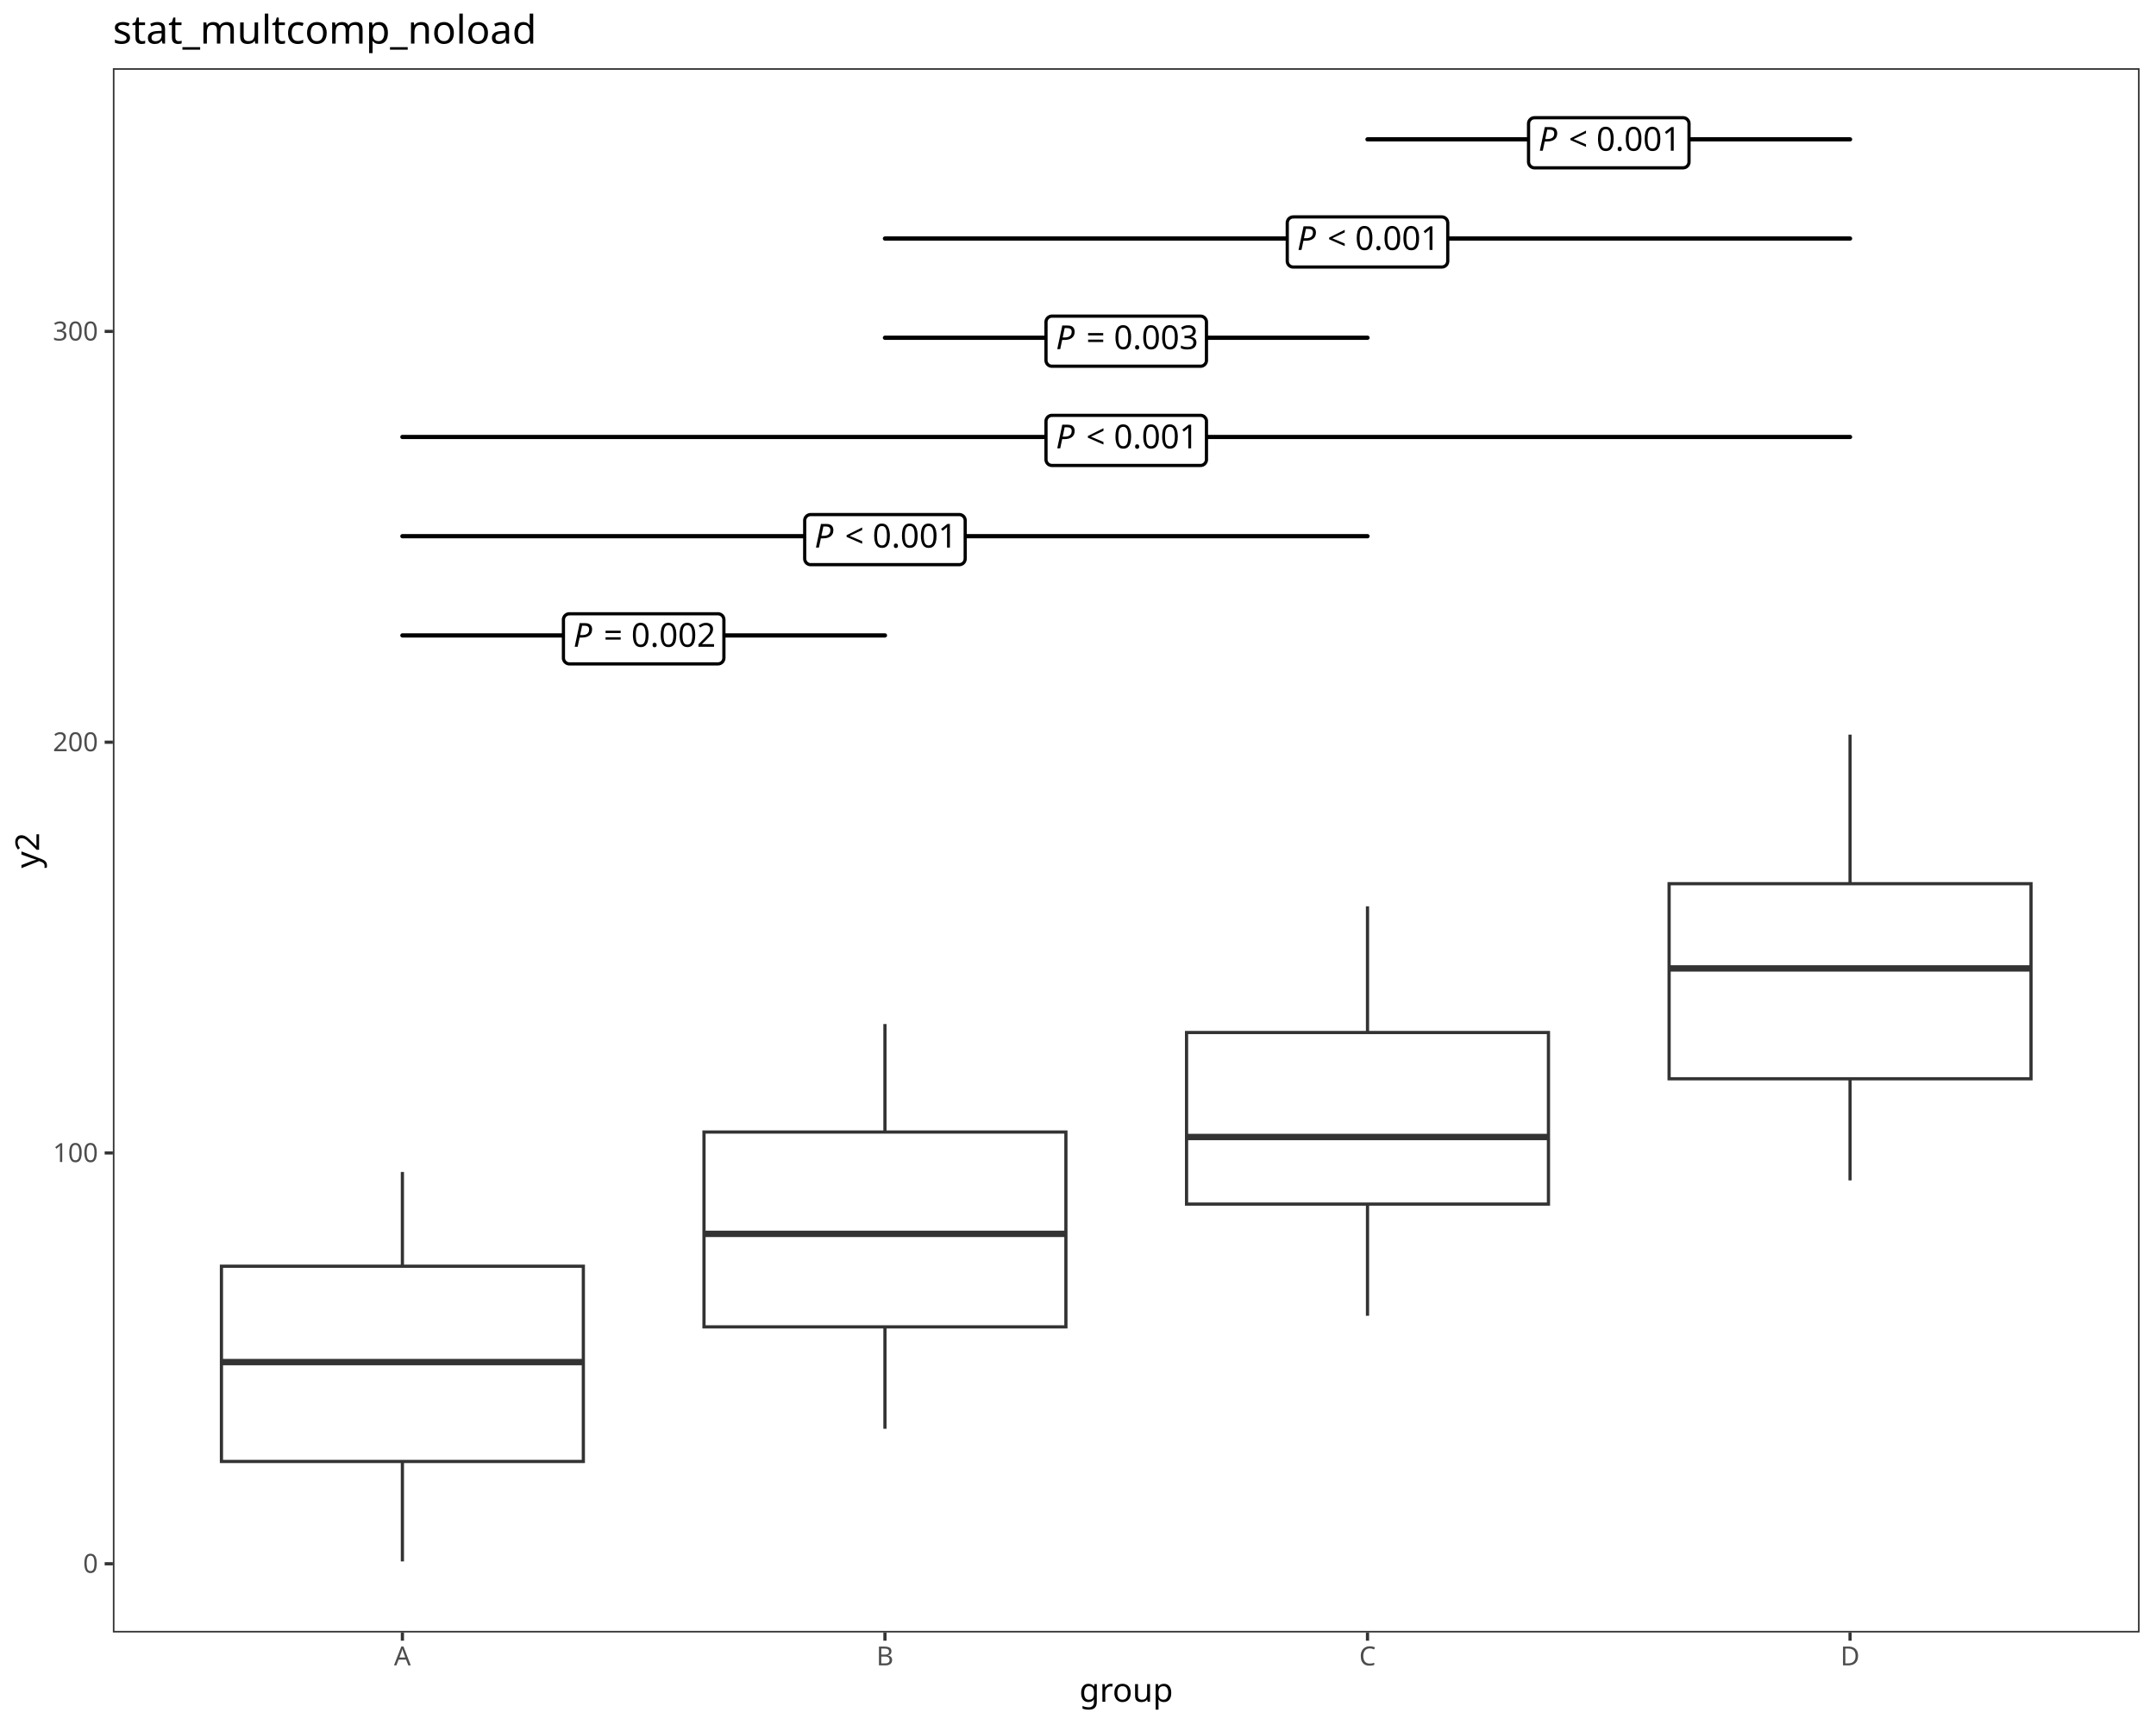
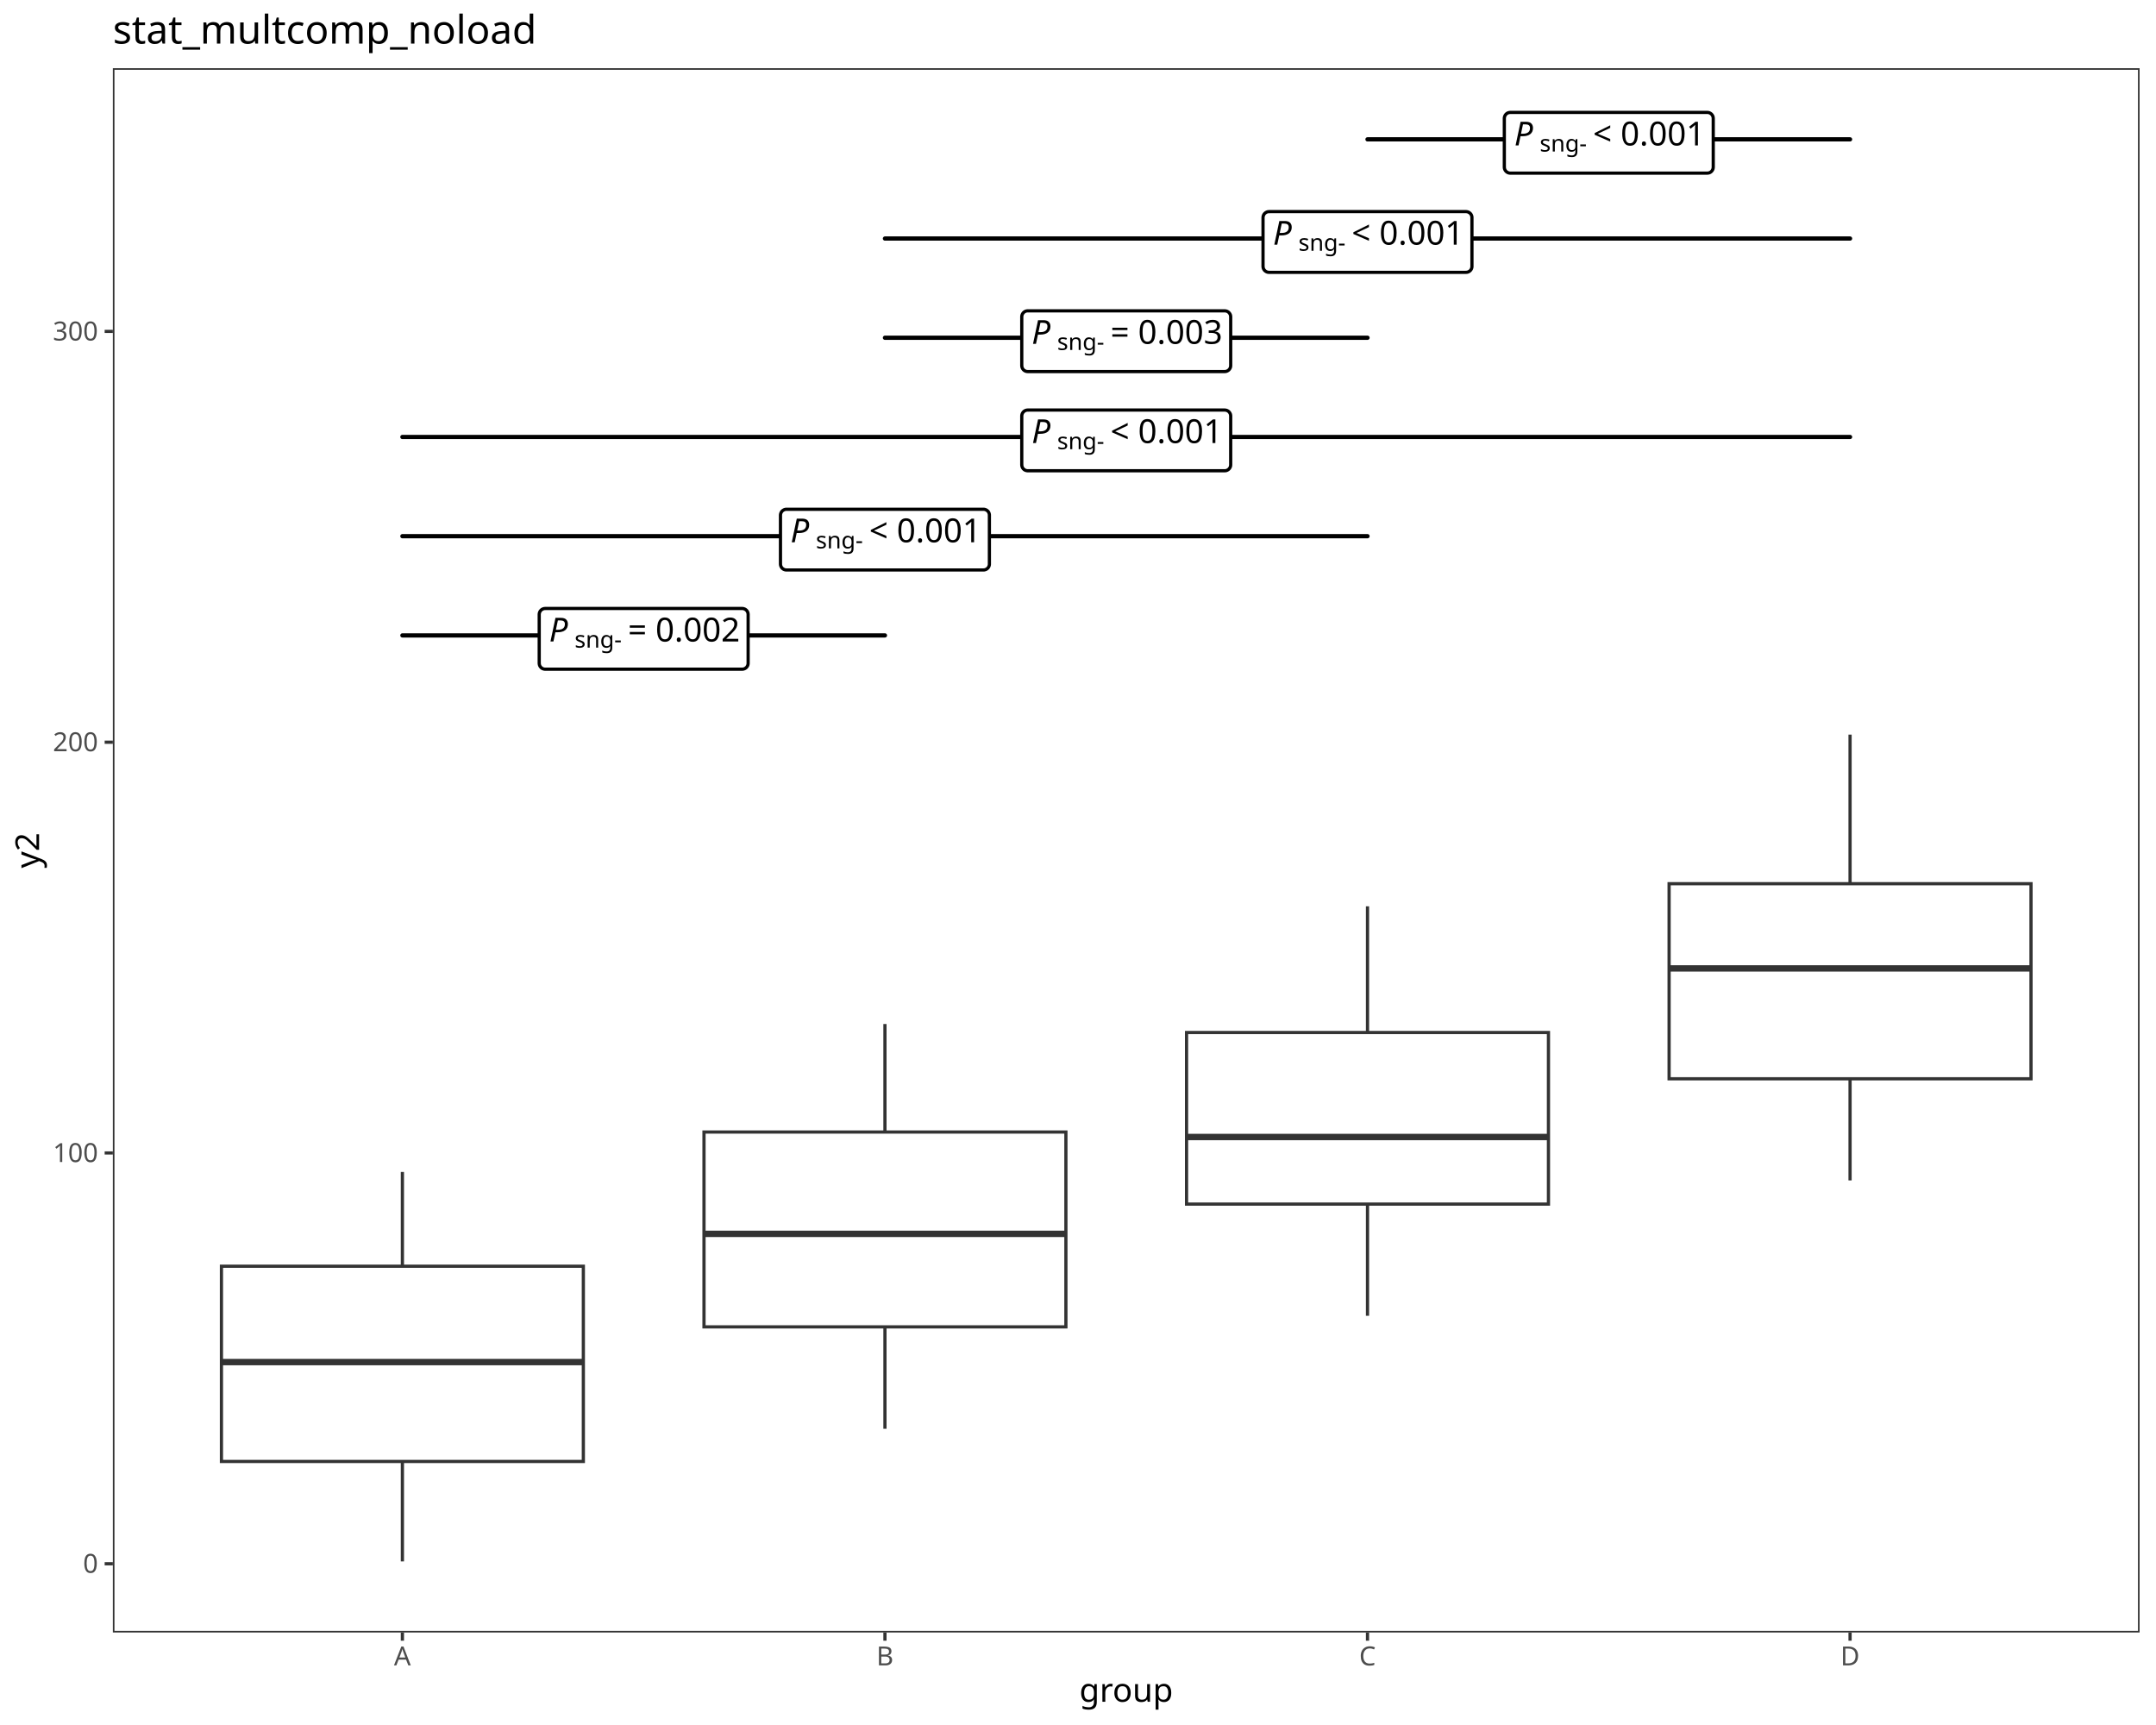
<svg xmlns="http://www.w3.org/2000/svg" class="svglite" data-engine-version="2.0" width="720.00pt" height="576.00pt" viewBox="0 0 720.00 576.00">
  <defs>
    <style type="text/css">
    .svglite line, .svglite polyline, .svglite polygon, .svglite path, .svglite rect, .svglite circle {
      fill: none;
      stroke: #000000;
      stroke-linecap: round;
      stroke-linejoin: round;
      stroke-miterlimit: 10.00;
    }
  </style>
  </defs>
  <rect width="100%" height="100%" style="stroke: none; fill: #FFFFFF;" />
  <defs>
    <clipPath id="cpMC4wMHw3MjAuMDB8MC4wMHw1NzYuMDA=">
      <rect x="0.00" y="0.00" width="720.00" height="576.00" />
    </clipPath>
  </defs>
  <g clip-path="url(#cpMC4wMHw3MjAuMDB8MC4wMHw1NzYuMDA=)">
    <rect x="0.00" y="0.00" width="720.00" height="576.00" style="stroke-width: 1.07; stroke: #FFFFFF; fill: #FFFFFF;" />
  </g>
  <defs>
    <clipPath id="cpMzcuNjl8NzE0LjUyfDIyLjc4fDU0NS4xMQ==">
      <rect x="37.69" y="22.78" width="676.83" height="522.33" />
    </clipPath>
  </defs>
  <g clip-path="url(#cpMzcuNjl8NzE0LjUyfDIyLjc4fDU0NS4xMQ==)">
    <rect x="37.69" y="22.78" width="676.83" height="522.33" style="stroke-width: 1.07; stroke: none; fill: #FFFFFF;" />
    <line x1="134.38" y1="422.81" x2="134.38" y2="391.33" style="stroke-width: 1.07; stroke: #333333; stroke-linecap: butt;" />
    <line x1="134.38" y1="488.00" x2="134.38" y2="521.37" style="stroke-width: 1.07; stroke: #333333; stroke-linecap: butt;" />
    <polygon points="73.95,422.81 73.95,488.00 194.81,488.00 194.81,422.81 73.95,422.81 " style="stroke-width: 1.07; stroke: #333333; stroke-linecap: butt; stroke-linejoin: miter; fill: #FFFFFF;" />
    <line x1="73.95" y1="454.82" x2="194.81" y2="454.82" style="stroke-width: 2.13; stroke: #333333; stroke-linecap: butt; stroke-linejoin: miter;" />
    <line x1="295.53" y1="378.00" x2="295.53" y2="341.94" style="stroke-width: 1.07; stroke: #333333; stroke-linecap: butt;" />
    <line x1="295.53" y1="443.06" x2="295.53" y2="477.08" style="stroke-width: 1.07; stroke: #333333; stroke-linecap: butt;" />
    <polygon points="235.10,378.00 235.10,443.06 355.96,443.06 355.96,378.00 235.10,378.00 " style="stroke-width: 1.07; stroke: #333333; stroke-linecap: butt; stroke-linejoin: miter; fill: #FFFFFF;" />
    <line x1="235.10" y1="412.00" x2="355.96" y2="412.00" style="stroke-width: 2.13; stroke: #333333; stroke-linecap: butt; stroke-linejoin: miter;" />
    <line x1="456.68" y1="344.77" x2="456.68" y2="302.63" style="stroke-width: 1.07; stroke: #333333; stroke-linecap: butt;" />
    <line x1="456.68" y1="402.06" x2="456.68" y2="439.35" style="stroke-width: 1.07; stroke: #333333; stroke-linecap: butt;" />
    <polygon points="396.25,344.77 396.25,402.06 517.11,402.06 517.11,344.77 396.25,344.77 " style="stroke-width: 1.07; stroke: #333333; stroke-linecap: butt; stroke-linejoin: miter; fill: #FFFFFF;" />
    <line x1="396.25" y1="379.66" x2="517.11" y2="379.66" style="stroke-width: 2.13; stroke: #333333; stroke-linecap: butt; stroke-linejoin: miter;" />
    <line x1="617.83" y1="295.08" x2="617.83" y2="245.30" style="stroke-width: 1.07; stroke: #333333; stroke-linecap: butt;" />
    <line x1="617.83" y1="360.22" x2="617.83" y2="394.15" style="stroke-width: 1.07; stroke: #333333; stroke-linecap: butt;" />
    <polygon points="557.40,295.08 557.40,360.22 678.26,360.22 678.26,295.08 557.40,295.08 " style="stroke-width: 1.07; stroke: #333333; stroke-linecap: butt; stroke-linejoin: miter; fill: #FFFFFF;" />
    <line x1="557.40" y1="323.37" x2="678.26" y2="323.37" style="stroke-width: 2.13; stroke: #333333; stroke-linecap: butt; stroke-linejoin: miter;" />
    <line x1="134.38" y1="212.17" x2="295.53" y2="212.17" style="stroke-width: 1.42;" />
-     <polygon points="190.14,221.68 239.76,221.68 239.68,221.68 240.00,221.67 240.32,221.60 240.62,221.49 240.89,221.33 241.14,221.13 241.35,220.89 241.52,220.62 241.65,220.32 241.72,220.01 241.75,219.69 241.75,219.69 241.75,206.94 241.75,206.94 241.72,206.62 241.65,206.31 241.52,206.01 241.35,205.74 241.14,205.50 240.89,205.30 240.62,205.14 240.32,205.03 240.00,204.96 239.76,204.95 190.14,204.95 190.38,204.96 190.06,204.95 189.75,204.99 189.44,205.08 189.15,205.22 188.89,205.40 188.66,205.62 188.46,205.87 188.32,206.16 188.21,206.46 188.16,206.78 188.16,206.94 188.16,219.69 188.16,219.53 188.16,219.85 188.21,220.17 188.32,220.47 188.46,220.76 188.66,221.01 188.89,221.23 189.15,221.41 189.44,221.55 189.75,221.64 190.06,221.68 " style="stroke-width: 1.07; fill: #FFFFFF;" />
-     <text x="191.47" y="215.97" style="font-size: 11.04px; font-style: italic; font-family: sans;" textLength="7.37px" lengthAdjust="spacingAndGlyphs">P</text>
-     <text x="198.83" y="215.97" style="font-size: 11.04px; font-family: sans;" textLength="2.76px" lengthAdjust="spacingAndGlyphs"> </text>
-     <text x="201.60" y="215.97" style="font-size: 11.04px; font-family: sans;" textLength="6.45px" lengthAdjust="spacingAndGlyphs">=</text>
-     <text x="208.05" y="215.97" style="font-size: 11.04px; font-family: sans;" textLength="2.76px" lengthAdjust="spacingAndGlyphs"> </text>
-     <text x="210.81" y="215.97" style="font-size: 11.04px; font-family: sans;" textLength="27.63px" lengthAdjust="spacingAndGlyphs">0.002</text>
+     <polygon points="182.06,223.45 247.85,223.45 247.77,223.45 248.09,223.44 248.40,223.37 248.70,223.26 248.98,223.10 249.23,222.90 249.44,222.66 249.61,222.39 249.74,222.09 249.81,221.78 249.84,221.46 249.84,221.46 249.84,205.17 249.84,205.17 249.81,204.85 249.74,204.54 249.61,204.24 249.44,203.97 249.23,203.73 248.98,203.53 248.70,203.37 248.40,203.26 248.09,203.19 247.85,203.18 182.06,203.18 182.30,203.19 181.98,203.18 181.66,203.22 181.35,203.31 181.06,203.45 180.80,203.63 180.57,203.85 180.38,204.10 180.23,204.39 180.13,204.69 180.08,205.01 180.07,205.17 180.07,221.46 180.08,221.30 180.08,221.62 180.13,221.94 180.23,222.24 180.38,222.53 180.57,222.78 180.80,223.00 181.06,223.19 181.35,223.32 181.66,223.41 181.98,223.45 " style="stroke-width: 1.07; fill: #FFFFFF;" />
+     <text x="183.38" y="214.20" style="font-size: 11.04px; font-style: italic; font-family: sans;" textLength="7.37px" lengthAdjust="spacingAndGlyphs">P</text>
+     <text x="191.89" y="216.24" style="font-size: 7.73px; font-family: sans;" textLength="15.04px" lengthAdjust="spacingAndGlyphs">sng-</text>
+     <text x="206.92" y="214.20" style="font-size: 11.04px; font-family: sans;" textLength="2.76px" lengthAdjust="spacingAndGlyphs"> </text>
+     <text x="209.69" y="214.20" style="font-size: 11.04px; font-family: sans;" textLength="6.45px" lengthAdjust="spacingAndGlyphs">=</text>
+     <text x="216.14" y="214.20" style="font-size: 11.04px; font-family: sans;" textLength="2.76px" lengthAdjust="spacingAndGlyphs"> </text>
+     <text x="218.90" y="214.20" style="font-size: 11.04px; font-family: sans;" textLength="27.63px" lengthAdjust="spacingAndGlyphs">0.002</text>
    <line x1="134.38" y1="179.04" x2="456.68" y2="179.04" style="stroke-width: 1.42;" />
-     <polygon points="270.72,188.55 320.34,188.55 320.26,188.55 320.58,188.54 320.89,188.47 321.19,188.36 321.47,188.20 321.72,188.00 321.93,187.76 322.10,187.49 322.22,187.19 322.30,186.88 322.33,186.57 322.33,186.57 322.33,173.81 322.33,173.81 322.30,173.49 322.22,173.18 322.10,172.88 321.93,172.61 321.72,172.37 321.47,172.17 321.19,172.01 320.89,171.90 320.58,171.83 320.34,171.82 270.72,171.82 270.96,171.83 270.64,171.82 270.32,171.86 270.01,171.95 269.73,172.09 269.46,172.27 269.23,172.49 269.04,172.75 268.89,173.03 268.79,173.33 268.74,173.65 268.73,173.81 268.73,186.57 268.74,186.41 268.74,186.72 268.79,187.04 268.89,187.34 269.04,187.63 269.23,187.88 269.46,188.10 269.73,188.29 270.01,188.42 270.32,188.51 270.64,188.55 " style="stroke-width: 1.07; fill: #FFFFFF;" />
-     <text x="272.04" y="182.84" style="font-size: 11.04px; font-style: italic; font-family: sans;" textLength="7.37px" lengthAdjust="spacingAndGlyphs">P</text>
-     <text x="279.41" y="182.84" style="font-size: 11.04px; font-family: sans;" textLength="2.76px" lengthAdjust="spacingAndGlyphs"> </text>
-     <text x="282.17" y="182.84" style="font-size: 11.04px; font-family: sans;" textLength="6.45px" lengthAdjust="spacingAndGlyphs">&lt;</text>
-     <text x="288.62" y="182.84" style="font-size: 11.04px; font-family: sans;" textLength="2.76px" lengthAdjust="spacingAndGlyphs"> </text>
-     <text x="291.39" y="182.84" style="font-size: 11.04px; font-family: sans;" textLength="27.63px" lengthAdjust="spacingAndGlyphs">0.001</text>
+     <polygon points="262.63,190.32 328.43,190.32 328.35,190.32 328.67,190.31 328.98,190.24 329.28,190.13 329.56,189.97 329.80,189.77 330.02,189.53 330.19,189.26 330.31,188.96 330.39,188.65 330.41,188.34 330.41,188.34 330.41,172.04 330.41,172.04 330.39,171.72 330.31,171.41 330.19,171.11 330.02,170.84 329.80,170.60 329.56,170.40 329.28,170.24 328.98,170.13 328.67,170.06 328.43,170.05 262.63,170.05 262.87,170.06 262.55,170.05 262.23,170.09 261.93,170.18 261.64,170.32 261.37,170.50 261.14,170.72 260.95,170.98 260.80,171.26 260.70,171.56 260.65,171.88 260.64,172.04 260.64,188.34 260.65,188.18 260.65,188.50 260.70,188.81 260.80,189.11 260.95,189.40 261.14,189.65 261.37,189.87 261.64,190.06 261.93,190.19 262.23,190.28 262.55,190.32 " style="stroke-width: 1.07; fill: #FFFFFF;" />
+     <text x="263.96" y="181.07" style="font-size: 11.04px; font-style: italic; font-family: sans;" textLength="7.37px" lengthAdjust="spacingAndGlyphs">P</text>
+     <text x="272.46" y="183.11" style="font-size: 7.73px; font-family: sans;" textLength="15.04px" lengthAdjust="spacingAndGlyphs">sng-</text>
+     <text x="287.50" y="181.07" style="font-size: 11.04px; font-family: sans;" textLength="2.76px" lengthAdjust="spacingAndGlyphs"> </text>
+     <text x="290.26" y="181.07" style="font-size: 11.04px; font-family: sans;" textLength="6.45px" lengthAdjust="spacingAndGlyphs">&lt;</text>
+     <text x="296.71" y="181.07" style="font-size: 11.04px; font-family: sans;" textLength="2.76px" lengthAdjust="spacingAndGlyphs"> </text>
+     <text x="299.47" y="181.07" style="font-size: 11.04px; font-family: sans;" textLength="27.63px" lengthAdjust="spacingAndGlyphs">0.001</text>
    <line x1="134.38" y1="145.91" x2="617.83" y2="145.91" style="stroke-width: 1.42;" />
-     <polygon points="351.29,155.42 400.91,155.42 400.83,155.42 401.15,155.41 401.47,155.35 401.77,155.23 402.04,155.07 402.29,154.87 402.50,154.63 402.67,154.36 402.80,154.07 402.88,153.76 402.90,153.44 402.90,153.44 402.90,140.68 402.90,140.68 402.88,140.36 402.80,140.05 402.67,139.76 402.50,139.49 402.29,139.25 402.04,139.04 401.77,138.88 401.47,138.77 401.15,138.71 400.91,138.69 351.29,138.69 351.53,138.71 351.21,138.69 350.90,138.73 350.59,138.82 350.30,138.96 350.04,139.14 349.81,139.36 349.62,139.62 349.47,139.90 349.37,140.20 349.31,140.52 349.31,140.68 349.31,153.44 349.31,153.28 349.31,153.60 349.37,153.91 349.47,154.22 349.62,154.50 349.81,154.75 350.04,154.98 350.30,155.16 350.59,155.29 350.90,155.38 351.21,155.42 " style="stroke-width: 1.07; fill: #FFFFFF;" />
-     <text x="352.62" y="149.71" style="font-size: 11.04px; font-style: italic; font-family: sans;" textLength="7.37px" lengthAdjust="spacingAndGlyphs">P</text>
-     <text x="359.99" y="149.71" style="font-size: 11.04px; font-family: sans;" textLength="2.76px" lengthAdjust="spacingAndGlyphs"> </text>
-     <text x="362.75" y="149.71" style="font-size: 11.04px; font-family: sans;" textLength="6.45px" lengthAdjust="spacingAndGlyphs">&lt;</text>
-     <text x="369.20" y="149.71" style="font-size: 11.04px; font-family: sans;" textLength="2.76px" lengthAdjust="spacingAndGlyphs"> </text>
-     <text x="371.96" y="149.71" style="font-size: 11.04px; font-family: sans;" textLength="27.63px" lengthAdjust="spacingAndGlyphs">0.001</text>
+     <polygon points="343.21,157.19 409.00,157.19 408.92,157.19 409.24,157.18 409.55,157.12 409.85,157.00 410.13,156.84 410.38,156.64 410.59,156.40 410.76,156.13 410.89,155.84 410.96,155.53 410.99,155.21 410.99,155.21 410.99,138.91 410.99,138.91 410.96,138.59 410.89,138.28 410.76,137.99 410.59,137.71 410.38,137.48 410.13,137.27 409.85,137.11 409.55,137.00 409.24,136.94 409.00,136.92 343.21,136.92 343.45,136.94 343.13,136.92 342.81,136.96 342.50,137.05 342.21,137.19 341.95,137.37 341.72,137.59 341.53,137.85 341.38,138.13 341.28,138.43 341.23,138.75 341.22,138.91 341.22,155.21 341.23,155.05 341.23,155.37 341.28,155.68 341.38,155.99 341.53,156.27 341.72,156.52 341.95,156.75 342.21,156.93 342.50,157.06 342.81,157.15 343.13,157.19 " style="stroke-width: 1.07; fill: #FFFFFF;" />
+     <text x="344.53" y="147.94" style="font-size: 11.04px; font-style: italic; font-family: sans;" textLength="7.37px" lengthAdjust="spacingAndGlyphs">P</text>
+     <text x="353.04" y="149.99" style="font-size: 7.73px; font-family: sans;" textLength="15.04px" lengthAdjust="spacingAndGlyphs">sng-</text>
+     <text x="368.07" y="147.94" style="font-size: 11.04px; font-family: sans;" textLength="2.76px" lengthAdjust="spacingAndGlyphs"> </text>
+     <text x="370.84" y="147.94" style="font-size: 11.04px; font-family: sans;" textLength="6.45px" lengthAdjust="spacingAndGlyphs">&lt;</text>
+     <text x="377.29" y="147.94" style="font-size: 11.04px; font-family: sans;" textLength="2.76px" lengthAdjust="spacingAndGlyphs"> </text>
+     <text x="380.05" y="147.94" style="font-size: 11.04px; font-family: sans;" textLength="27.63px" lengthAdjust="spacingAndGlyphs">0.001</text>
    <line x1="295.53" y1="112.78" x2="456.68" y2="112.78" style="stroke-width: 1.42;" />
-     <polygon points="351.29,122.29 400.91,122.29 400.83,122.29 401.15,122.28 401.47,122.22 401.77,122.10 402.04,121.94 402.29,121.74 402.50,121.50 402.67,121.23 402.80,120.94 402.88,120.63 402.90,120.31 402.90,120.31 402.90,107.55 402.90,107.55 402.88,107.23 402.80,106.92 402.67,106.63 402.50,106.36 402.29,106.12 402.04,105.91 401.77,105.75 401.47,105.64 401.15,105.58 400.91,105.56 351.29,105.56 351.53,105.58 351.21,105.56 350.90,105.60 350.59,105.69 350.30,105.83 350.04,106.01 349.81,106.23 349.62,106.49 349.47,106.77 349.37,107.07 349.31,107.39 349.31,107.55 349.31,120.31 349.31,120.15 349.31,120.47 349.37,120.78 349.47,121.09 349.62,121.37 349.81,121.63 350.04,121.85 350.30,122.03 350.59,122.17 350.90,122.25 351.21,122.29 " style="stroke-width: 1.07; fill: #FFFFFF;" />
-     <text x="352.62" y="116.59" style="font-size: 11.04px; font-style: italic; font-family: sans;" textLength="7.37px" lengthAdjust="spacingAndGlyphs">P</text>
-     <text x="359.99" y="116.59" style="font-size: 11.04px; font-family: sans;" textLength="2.76px" lengthAdjust="spacingAndGlyphs"> </text>
-     <text x="362.75" y="116.59" style="font-size: 11.04px; font-family: sans;" textLength="6.45px" lengthAdjust="spacingAndGlyphs">=</text>
-     <text x="369.20" y="116.59" style="font-size: 11.04px; font-family: sans;" textLength="2.76px" lengthAdjust="spacingAndGlyphs"> </text>
-     <text x="371.96" y="116.59" style="font-size: 11.04px; font-family: sans;" textLength="27.63px" lengthAdjust="spacingAndGlyphs">0.003</text>
+     <polygon points="343.21,124.07 409.00,124.07 408.92,124.06 409.24,124.05 409.55,123.99 409.85,123.87 410.13,123.71 410.38,123.51 410.59,123.27 410.76,123.00 410.89,122.71 410.96,122.40 410.99,122.08 410.99,122.08 410.99,105.78 410.99,105.78 410.96,105.46 410.89,105.15 410.76,104.86 410.59,104.59 410.38,104.35 410.13,104.14 409.85,103.98 409.55,103.87 409.24,103.81 409.00,103.79 343.21,103.79 343.45,103.81 343.13,103.79 342.81,103.83 342.50,103.92 342.21,104.06 341.95,104.24 341.72,104.46 341.53,104.72 341.38,105.00 341.28,105.30 341.23,105.62 341.22,105.78 341.22,122.08 341.23,121.92 341.23,122.24 341.28,122.55 341.38,122.86 341.53,123.14 341.72,123.40 341.95,123.62 342.21,123.80 342.50,123.94 342.81,124.03 343.13,124.06 " style="stroke-width: 1.07; fill: #FFFFFF;" />
+     <text x="344.53" y="114.81" style="font-size: 11.04px; font-style: italic; font-family: sans;" textLength="7.37px" lengthAdjust="spacingAndGlyphs">P</text>
+     <text x="353.04" y="116.86" style="font-size: 7.73px; font-family: sans;" textLength="15.04px" lengthAdjust="spacingAndGlyphs">sng-</text>
+     <text x="368.07" y="114.81" style="font-size: 11.04px; font-family: sans;" textLength="2.76px" lengthAdjust="spacingAndGlyphs"> </text>
+     <text x="370.84" y="114.81" style="font-size: 11.04px; font-family: sans;" textLength="6.45px" lengthAdjust="spacingAndGlyphs">=</text>
+     <text x="377.29" y="114.81" style="font-size: 11.04px; font-family: sans;" textLength="2.76px" lengthAdjust="spacingAndGlyphs"> </text>
+     <text x="380.05" y="114.81" style="font-size: 11.04px; font-family: sans;" textLength="27.63px" lengthAdjust="spacingAndGlyphs">0.003</text>
    <line x1="295.53" y1="79.65" x2="617.83" y2="79.65" style="stroke-width: 1.42;" />
-     <polygon points="431.87,89.17 481.49,89.17 481.41,89.16 481.73,89.15 482.04,89.09 482.34,88.97 482.62,88.81 482.87,88.61 483.08,88.37 483.25,88.10 483.37,87.81 483.45,87.50 483.48,87.18 483.48,87.18 483.48,74.42 483.48,74.42 483.45,74.10 483.37,73.79 483.25,73.50 483.08,73.23 482.87,72.99 482.62,72.79 482.34,72.63 482.04,72.51 481.73,72.45 481.49,72.43 431.87,72.43 432.11,72.45 431.79,72.44 431.47,72.47 431.17,72.56 430.88,72.70 430.61,72.88 430.38,73.10 430.19,73.36 430.04,73.64 429.94,73.95 429.89,74.26 429.88,74.42 429.88,87.18 429.89,87.02 429.89,87.34 429.94,87.65 430.04,87.96 430.19,88.24 430.38,88.50 430.61,88.72 430.88,88.90 431.17,89.04 431.47,89.13 431.79,89.16 " style="stroke-width: 1.07; fill: #FFFFFF;" />
-     <text x="433.19" y="83.46" style="font-size: 11.04px; font-style: italic; font-family: sans;" textLength="7.37px" lengthAdjust="spacingAndGlyphs">P</text>
-     <text x="440.56" y="83.46" style="font-size: 11.04px; font-family: sans;" textLength="2.76px" lengthAdjust="spacingAndGlyphs"> </text>
-     <text x="443.32" y="83.46" style="font-size: 11.04px; font-family: sans;" textLength="6.45px" lengthAdjust="spacingAndGlyphs">&lt;</text>
-     <text x="449.77" y="83.46" style="font-size: 11.04px; font-family: sans;" textLength="2.76px" lengthAdjust="spacingAndGlyphs"> </text>
-     <text x="452.54" y="83.46" style="font-size: 11.04px; font-family: sans;" textLength="27.63px" lengthAdjust="spacingAndGlyphs">0.001</text>
+     <polygon points="423.78,90.94 489.58,90.94 489.50,90.93 489.82,90.92 490.13,90.86 490.43,90.74 490.71,90.58 490.95,90.38 491.17,90.14 491.34,89.87 491.46,89.58 491.54,89.27 491.56,88.95 491.56,88.95 491.56,72.65 491.56,72.65 491.54,72.33 491.46,72.02 491.34,71.73 491.17,71.46 490.95,71.22 490.71,71.02 490.43,70.86 490.13,70.74 489.82,70.68 489.58,70.66 423.78,70.66 424.02,70.68 423.70,70.67 423.38,70.70 423.08,70.79 422.79,70.93 422.53,71.11 422.29,71.33 422.10,71.59 421.95,71.87 421.85,72.18 421.80,72.49 421.79,72.65 421.79,88.95 421.80,88.79 421.80,89.11 421.85,89.42 421.95,89.73 422.10,90.01 422.29,90.27 422.53,90.49 422.79,90.67 423.08,90.81 423.38,90.90 423.70,90.93 " style="stroke-width: 1.07; fill: #FFFFFF;" />
+     <text x="425.11" y="81.69" style="font-size: 11.04px; font-style: italic; font-family: sans;" textLength="7.37px" lengthAdjust="spacingAndGlyphs">P</text>
+     <text x="433.61" y="83.73" style="font-size: 7.73px; font-family: sans;" textLength="15.04px" lengthAdjust="spacingAndGlyphs">sng-</text>
+     <text x="448.65" y="81.69" style="font-size: 11.04px; font-family: sans;" textLength="2.76px" lengthAdjust="spacingAndGlyphs"> </text>
+     <text x="451.41" y="81.69" style="font-size: 11.04px; font-family: sans;" textLength="6.45px" lengthAdjust="spacingAndGlyphs">&lt;</text>
+     <text x="457.86" y="81.69" style="font-size: 11.04px; font-family: sans;" textLength="2.76px" lengthAdjust="spacingAndGlyphs"> </text>
+     <text x="460.62" y="81.69" style="font-size: 11.04px; font-family: sans;" textLength="27.63px" lengthAdjust="spacingAndGlyphs">0.001</text>
    <line x1="456.68" y1="46.53" x2="617.83" y2="46.53" style="stroke-width: 1.42;" />
-     <polygon points="512.45,56.04 562.06,56.04 561.98,56.04 562.30,56.02 562.62,55.96 562.92,55.85 563.19,55.69 563.44,55.48 563.65,55.24 563.82,54.97 563.95,54.68 564.03,54.37 564.05,54.05 564.05,54.05 564.05,41.29 564.05,41.29 564.03,40.97 563.95,40.66 563.82,40.37 563.65,40.10 563.44,39.86 563.19,39.66 562.92,39.50 562.62,39.38 562.30,39.32 562.06,39.31 512.45,39.31 512.68,39.32 512.37,39.31 512.05,39.35 511.74,39.43 511.45,39.57 511.19,39.75 510.96,39.98 510.77,40.23 510.62,40.51 510.52,40.82 510.46,41.13 510.46,41.29 510.46,54.05 510.46,53.89 510.46,54.21 510.52,54.53 510.62,54.83 510.77,55.11 510.96,55.37 511.19,55.59 511.45,55.77 511.74,55.91 512.05,56.00 512.37,56.04 " style="stroke-width: 1.07; fill: #FFFFFF;" />
-     <text x="513.77" y="50.33" style="font-size: 11.04px; font-style: italic; font-family: sans;" textLength="7.37px" lengthAdjust="spacingAndGlyphs">P</text>
-     <text x="521.14" y="50.33" style="font-size: 11.04px; font-family: sans;" textLength="2.76px" lengthAdjust="spacingAndGlyphs"> </text>
-     <text x="523.90" y="50.33" style="font-size: 11.04px; font-family: sans;" textLength="6.45px" lengthAdjust="spacingAndGlyphs">&lt;</text>
-     <text x="530.35" y="50.33" style="font-size: 11.04px; font-family: sans;" textLength="2.76px" lengthAdjust="spacingAndGlyphs"> </text>
-     <text x="533.11" y="50.33" style="font-size: 11.04px; font-family: sans;" textLength="27.63px" lengthAdjust="spacingAndGlyphs">0.001</text>
+     <polygon points="504.36,57.81 570.15,57.81 570.07,57.81 570.39,57.79 570.71,57.73 571.00,57.62 571.28,57.46 571.53,57.25 571.74,57.01 571.91,56.74 572.04,56.45 572.11,56.14 572.14,55.82 572.14,55.82 572.14,39.52 572.14,39.52 572.11,39.20 572.04,38.89 571.91,38.60 571.74,38.33 571.53,38.09 571.28,37.89 571.00,37.73 570.71,37.61 570.39,37.55 570.15,37.54 504.36,37.54 504.60,37.55 504.28,37.54 503.96,37.58 503.65,37.66 503.36,37.80 503.10,37.98 502.87,38.20 502.68,38.46 502.53,38.74 502.43,39.05 502.38,39.36 502.37,39.52 502.37,55.82 502.38,55.66 502.38,55.98 502.43,56.30 502.53,56.60 502.68,56.88 502.87,57.14 503.10,57.36 503.36,57.54 503.65,57.68 503.96,57.77 504.28,57.81 " style="stroke-width: 1.07; fill: #FFFFFF;" />
+     <text x="505.68" y="48.56" style="font-size: 11.04px; font-style: italic; font-family: sans;" textLength="7.37px" lengthAdjust="spacingAndGlyphs">P</text>
+     <text x="514.19" y="50.60" style="font-size: 7.73px; font-family: sans;" textLength="15.04px" lengthAdjust="spacingAndGlyphs">sng-</text>
+     <text x="529.22" y="48.56" style="font-size: 11.04px; font-family: sans;" textLength="2.76px" lengthAdjust="spacingAndGlyphs"> </text>
+     <text x="531.99" y="48.56" style="font-size: 11.04px; font-family: sans;" textLength="6.45px" lengthAdjust="spacingAndGlyphs">&lt;</text>
+     <text x="538.44" y="48.56" style="font-size: 11.04px; font-family: sans;" textLength="2.76px" lengthAdjust="spacingAndGlyphs"> </text>
+     <text x="541.20" y="48.56" style="font-size: 11.04px; font-family: sans;" textLength="27.63px" lengthAdjust="spacingAndGlyphs">0.001</text>
    <rect x="37.69" y="22.78" width="676.83" height="522.33" style="stroke-width: 1.07; stroke: #333333;" />
  </g>
  <g clip-path="url(#cpMC4wMHw3MjAuMDB8MC4wMHw1NzYuMDA=)">
    <text x="32.76" y="525.18" text-anchor="end" style="font-size: 8.80px; fill: #4D4D4D; font-family: sans;" textLength="4.89px" lengthAdjust="spacingAndGlyphs">0</text>
    <text x="32.76" y="388.02" text-anchor="end" style="font-size: 8.80px; fill: #4D4D4D; font-family: sans;" textLength="14.68px" lengthAdjust="spacingAndGlyphs">100</text>
    <text x="32.76" y="250.85" text-anchor="end" style="font-size: 8.80px; fill: #4D4D4D; font-family: sans;" textLength="14.68px" lengthAdjust="spacingAndGlyphs">200</text>
    <text x="32.76" y="113.69" text-anchor="end" style="font-size: 8.80px; fill: #4D4D4D; font-family: sans;" textLength="14.68px" lengthAdjust="spacingAndGlyphs">300</text>
    <polyline points="34.95,522.16 37.69,522.16 " style="stroke-width: 1.07; stroke: #333333; stroke-linecap: butt;" />
    <polyline points="34.95,384.99 37.69,384.99 " style="stroke-width: 1.07; stroke: #333333; stroke-linecap: butt;" />
    <polyline points="34.95,247.83 37.69,247.83 " style="stroke-width: 1.07; stroke: #333333; stroke-linecap: butt;" />
    <polyline points="34.95,110.66 37.69,110.66 " style="stroke-width: 1.07; stroke: #333333; stroke-linecap: butt;" />
    <polyline points="134.38,547.85 134.38,545.11 " style="stroke-width: 1.07; stroke: #333333; stroke-linecap: butt;" />
    <polyline points="295.53,547.85 295.53,545.11 " style="stroke-width: 1.07; stroke: #333333; stroke-linecap: butt;" />
    <polyline points="456.68,547.85 456.68,545.11 " style="stroke-width: 1.07; stroke: #333333; stroke-linecap: butt;" />
    <polyline points="617.83,547.85 617.83,545.11 " style="stroke-width: 1.07; stroke: #333333; stroke-linecap: butt;" />
    <text x="134.38" y="556.10" text-anchor="middle" style="font-size: 8.80px; fill: #4D4D4D; font-family: sans;" textLength="5.87px" lengthAdjust="spacingAndGlyphs">A</text>
    <text x="295.53" y="556.10" text-anchor="middle" style="font-size: 8.80px; fill: #4D4D4D; font-family: sans;" textLength="5.87px" lengthAdjust="spacingAndGlyphs">B</text>
    <text x="456.68" y="556.10" text-anchor="middle" style="font-size: 8.80px; fill: #4D4D4D; font-family: sans;" textLength="6.36px" lengthAdjust="spacingAndGlyphs">C</text>
    <text x="617.83" y="556.10" text-anchor="middle" style="font-size: 8.80px; fill: #4D4D4D; font-family: sans;" textLength="6.36px" lengthAdjust="spacingAndGlyphs">D</text>
    <text x="376.10" y="568.24" text-anchor="middle" style="font-size: 11.00px; font-family: sans;" textLength="28.14px" lengthAdjust="spacingAndGlyphs">group</text>
    <text transform="translate(13.05,283.95) rotate(-90)" text-anchor="middle" style="font-size: 11.00px; font-family: sans;" textLength="11.62px" lengthAdjust="spacingAndGlyphs">y2</text>
    <text x="37.69" y="14.56" style="font-size: 13.20px; font-family: sans;" textLength="132.83px" lengthAdjust="spacingAndGlyphs">stat_multcomp_noload</text>
  </g>
</svg>
